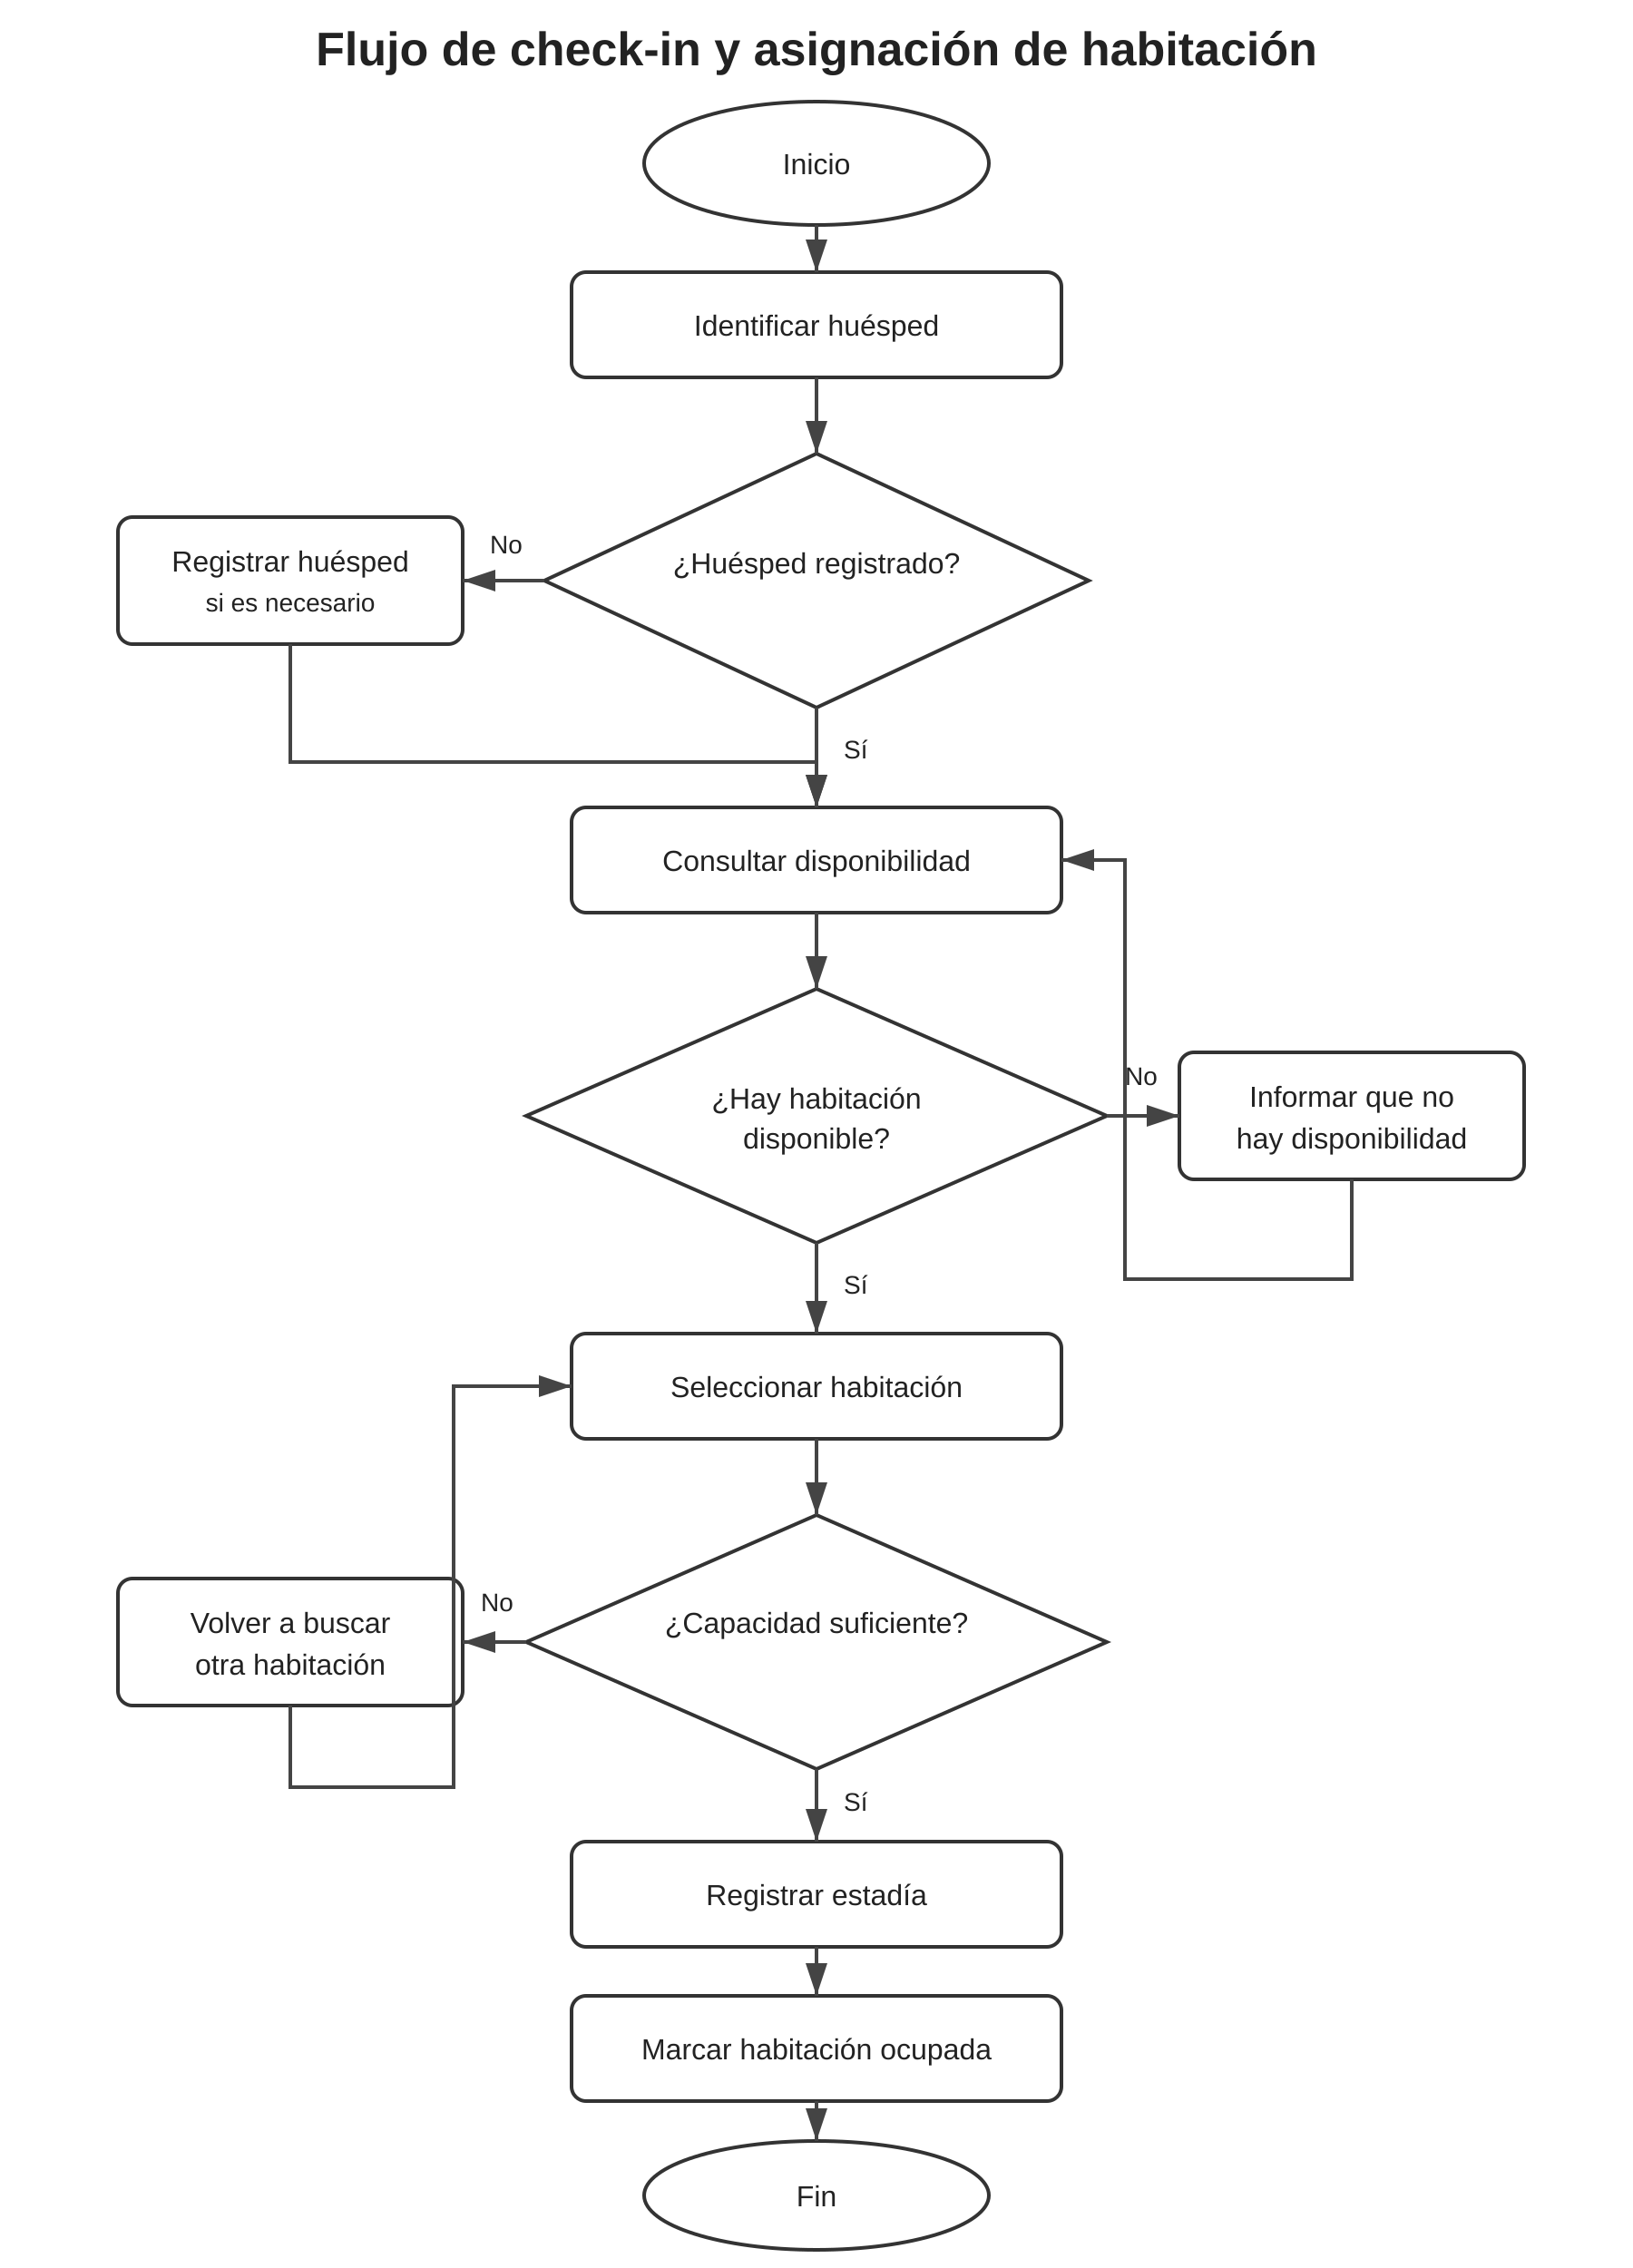
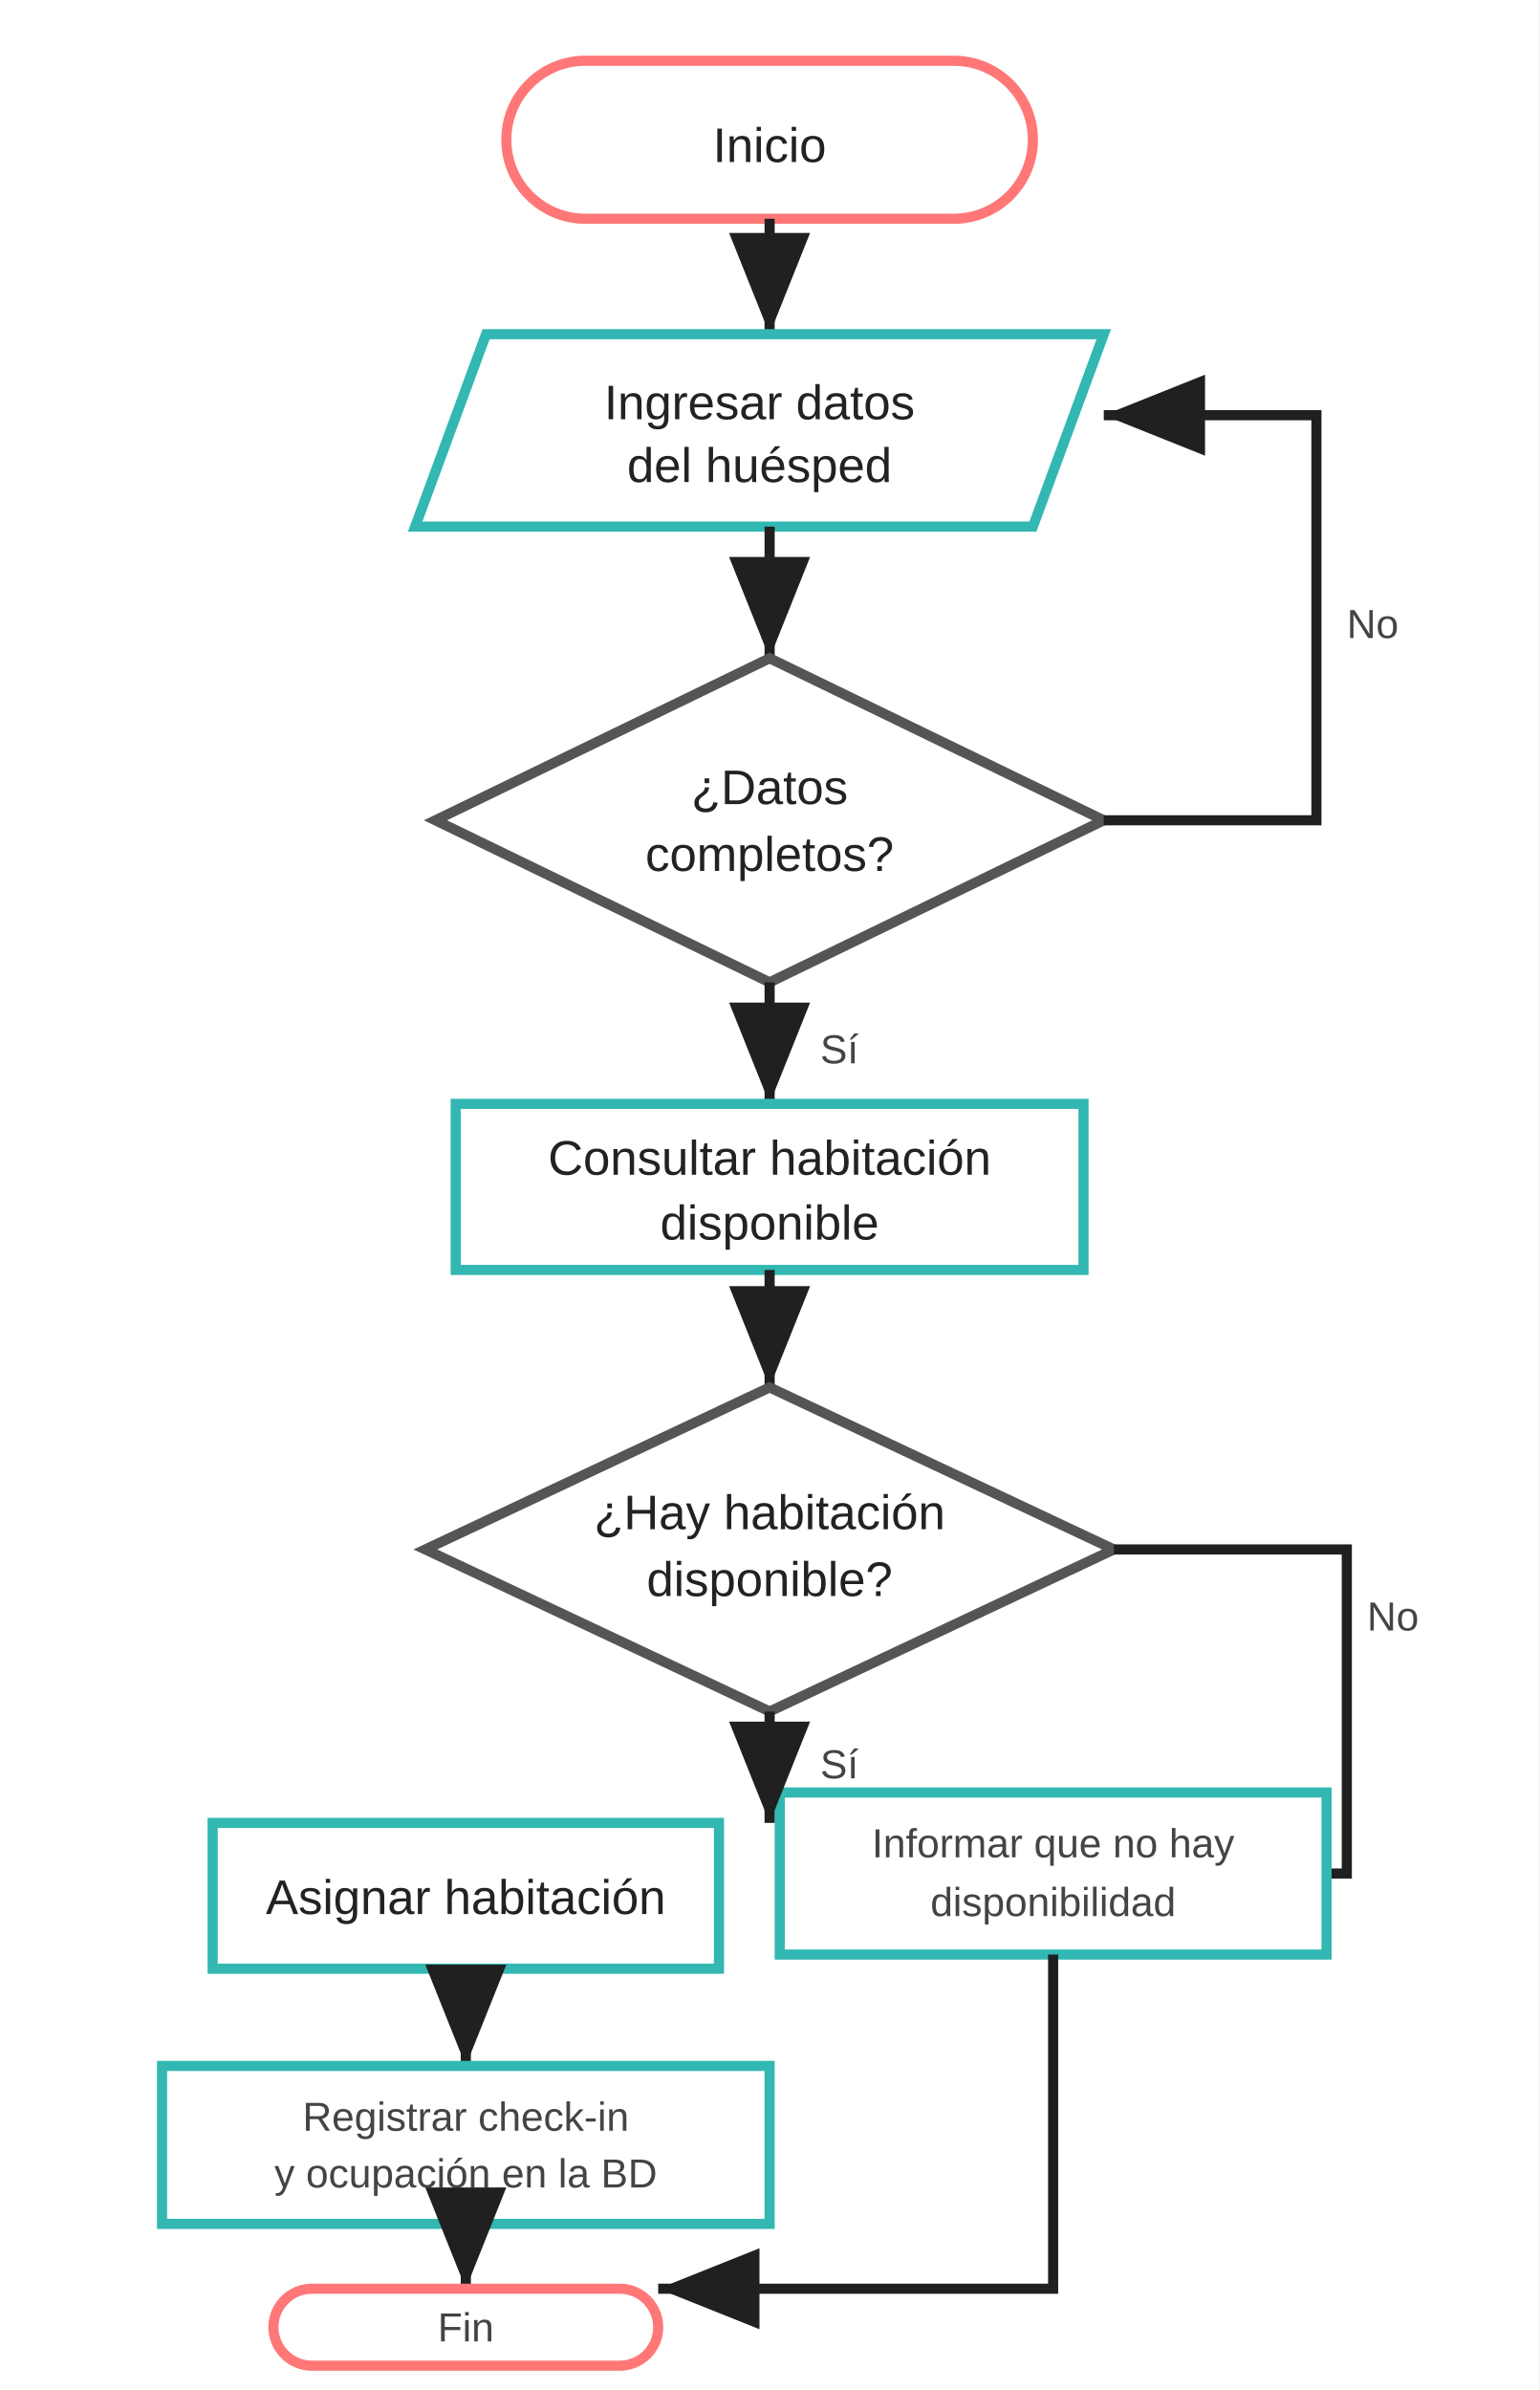
- <svg xmlns="http://www.w3.org/2000/svg" width="900" height="1250" viewBox="0 0 900 1250">
+ <svg xmlns="http://www.w3.org/2000/svg" width="760" height="1180" viewBox="0 0 760 1180">
  <defs>
-     <marker id="a" markerWidth="10" markerHeight="10" refX="9" refY="3" orient="auto">
-       <path d="M0,0 L0,6 L9,3 z" fill="#444" />
+     <marker id="arrow" markerWidth="12" markerHeight="12" refX="10" refY="4" orient="auto">
+       <path d="M0,0 L0,8 L10,4 z" fill="#202020" />
    </marker>
-     <style>.t{font-family:Arial,sans-serif;fill:#222}.title{font-size:26px;font-weight:700}.label{font-size:16px}.small{font-size:14px}.s{fill:white;stroke:#333;stroke-width:2}.l{fill:none;stroke:#444;stroke-width:2;marker-end:url(#a)}</style>
+     <style>
+     .txt{font-family:Arial,sans-serif;fill:#222;font-size:24px}
+     .small{font-family:Arial,sans-serif;fill:#444;font-size:20px}
+     .line{stroke:#202020;stroke-width:5;fill:none;marker-end:url(#arrow)}
+     .term{fill:#fff;stroke:#ff7777;stroke-width:5}
+     .io{fill:#fff;stroke:#32b7b2;stroke-width:5}
+     .proc{fill:#fff;stroke:#32b7b2;stroke-width:5}
+     .dec{fill:#fff;stroke:#555;stroke-width:5}
+   </style>
  </defs>
-   <rect width="900" height="1250" fill="white" />
-   <text x="450" y="36" text-anchor="middle" class="t title">Flujo de check-in y asignación de habitación</text>
-   <ellipse cx="450" cy="90" rx="95" ry="34" class="s" />
-   <text x="450" y="96" text-anchor="middle" class="t label">Inicio</text>
-   <rect x="315" y="150" width="270" height="58" rx="8" class="s" />
-   <text x="450" y="185" text-anchor="middle" class="t label">Identificar huésped</text>
-   <polygon points="450,250 600,320 450,390 300,320" class="s" />
-   <text x="450" y="316" text-anchor="middle" class="t label">¿Huésped registrado?</text>
-   <rect x="65" y="285" width="190" height="70" rx="8" class="s" />
-   <text x="160" y="315" text-anchor="middle" class="t label">Registrar huésped</text>
-   <text x="160" y="337" text-anchor="middle" class="t small">si es necesario</text>
-   <rect x="315" y="445" width="270" height="58" rx="8" class="s" />
-   <text x="450" y="480" text-anchor="middle" class="t label">Consultar disponibilidad</text>
-   <polygon points="450,545 610,615 450,685 290,615" class="s" />
-   <text x="450" y="611" text-anchor="middle" class="t label">¿Hay habitación</text>
-   <text x="450" y="633" text-anchor="middle" class="t label">disponible?</text>
-   <rect x="650" y="580" width="190" height="70" rx="8" class="s" />
-   <text x="745" y="610" text-anchor="middle" class="t label">Informar que no</text>
-   <text x="745" y="633" text-anchor="middle" class="t label">hay disponibilidad</text>
-   <rect x="315" y="735" width="270" height="58" rx="8" class="s" />
-   <text x="450" y="770" text-anchor="middle" class="t label">Seleccionar habitación</text>
-   <polygon points="450,835 610,905 450,975 290,905" class="s" />
-   <text x="450" y="900" text-anchor="middle" class="t label">¿Capacidad suficiente?</text>
-   <rect x="65" y="870" width="190" height="70" rx="8" class="s" />
-   <text x="160" y="900" text-anchor="middle" class="t label">Volver a buscar</text>
-   <text x="160" y="923" text-anchor="middle" class="t label">otra habitación</text>
-   <rect x="315" y="1015" width="270" height="58" rx="8" class="s" />
-   <text x="450" y="1050" text-anchor="middle" class="t label">Registrar estadía</text>
-   <rect x="315" y="1100" width="270" height="58" rx="8" class="s" />
-   <text x="450" y="1135" text-anchor="middle" class="t label">Marcar habitación ocupada</text>
-   <ellipse cx="450" cy="1210" rx="95" ry="30" class="s" />
-   <text x="450" y="1216" text-anchor="middle" class="t label">Fin</text>
-   <line x1="450" y1="124" x2="450" y2="150" class="l" />
-   <line x1="450" y1="208" x2="450" y2="250" class="l" />
-   <line x1="300" y1="320" x2="255" y2="320" class="l" />
-   <text x="270" y="305" class="t small">No</text>
-   <path d="M160 355 L160 420 L450 420 L450 445" class="l" />
-   <line x1="450" y1="390" x2="450" y2="445" class="l" />
-   <text x="465" y="418" class="t small">Sí</text>
-   <line x1="450" y1="503" x2="450" y2="545" class="l" />
-   <line x1="610" y1="615" x2="650" y2="615" class="l" />
-   <text x="620" y="598" class="t small">No</text>
-   <path d="M745 650 L745 705 L620 705 L620 474 L585 474" class="l" />
-   <line x1="450" y1="685" x2="450" y2="735" class="l" />
-   <text x="465" y="713" class="t small">Sí</text>
-   <line x1="450" y1="793" x2="450" y2="835" class="l" />
-   <line x1="290" y1="905" x2="255" y2="905" class="l" />
-   <text x="265" y="888" class="t small">No</text>
-   <path d="M160 940 L160 985 L250 985 L250 764 L315 764" class="l" />
-   <line x1="450" y1="975" x2="450" y2="1015" class="l" />
-   <text x="465" y="998" class="t small">Sí</text>
-   <line x1="450" y1="1073" x2="450" y2="1100" class="l" />
-   <line x1="450" y1="1158" x2="450" y2="1180" class="l" />
+   <rect width="760" height="1180" fill="white" />
+   <rect x="250" y="30" width="260" height="78" rx="39" class="term" />
+   <text x="380" y="80" text-anchor="middle" class="txt">Inicio</text>
+   <path d="M380 108 L380 165" class="line" />
+   <polygon points="240,165 545,165 510,260 205,260" class="io" />
+   <text x="375" y="207" text-anchor="middle" class="txt">Ingresar datos</text>
+   <text x="375" y="238" text-anchor="middle" class="txt">del huésped</text>
+   <path d="M380 260 L380 325" class="line" />
+   <polygon points="380,325 545,405 380,485 215,405" class="dec" />
+   <text x="380" y="397" text-anchor="middle" class="txt">¿Datos</text>
+   <text x="380" y="430" text-anchor="middle" class="txt">completos?</text>
+   <path d="M545 405 L650 405 L650 205 L545 205" class="line" />
+   <text x="665" y="315" class="small">No</text>
+   <path d="M380 485 L380 545" class="line" />
+   <text x="405" y="525" class="small">Sí</text>
+   <rect x="225" y="545" width="310" height="82" class="proc" />
+   <text x="380" y="580" text-anchor="middle" class="txt">Consultar habitación</text>
+   <text x="380" y="612" text-anchor="middle" class="txt">disponible</text>
+   <path d="M380 627 L380 685" class="line" />
+   <polygon points="380,685 550,765 380,845 210,765" class="dec" />
+   <text x="380" y="755" text-anchor="middle" class="txt">¿Hay habitación</text>
+   <text x="380" y="788" text-anchor="middle" class="txt">disponible?</text>
+   <path d="M550 765 L665 765 L665 925 L555 925" class="line" />
+   <text x="675" y="805" class="small">No</text>
+   <rect x="385" y="885" width="270" height="80" class="proc" />
+   <text x="520" y="917" text-anchor="middle" class="small">Informar que no hay</text>
+   <text x="520" y="946" text-anchor="middle" class="small">disponibilidad</text>
+   <path d="M380 845 L380 900" class="line" />
+   <text x="405" y="878" class="small">Sí</text>
+   <rect x="105" y="900" width="250" height="72" class="proc" />
+   <text x="230" y="945" text-anchor="middle" class="txt">Asignar habitación</text>
+   <path d="M230 972 L230 1020" class="line" />
+   <rect x="80" y="1020" width="300" height="78" class="proc" />
+   <text x="230" y="1052" text-anchor="middle" class="small">Registrar check-in</text>
+   <text x="230" y="1080" text-anchor="middle" class="small">y ocupación en la BD</text>
+   <path d="M230 1098 L230 1130" class="line" />
+   <rect x="135" y="1130" width="190" height="38" rx="19" class="term" />
+   <text x="230" y="1156" text-anchor="middle" class="small">Fin</text>
+   <path d="M520 965 L520 1130 L325 1130" class="line" />
</svg>
